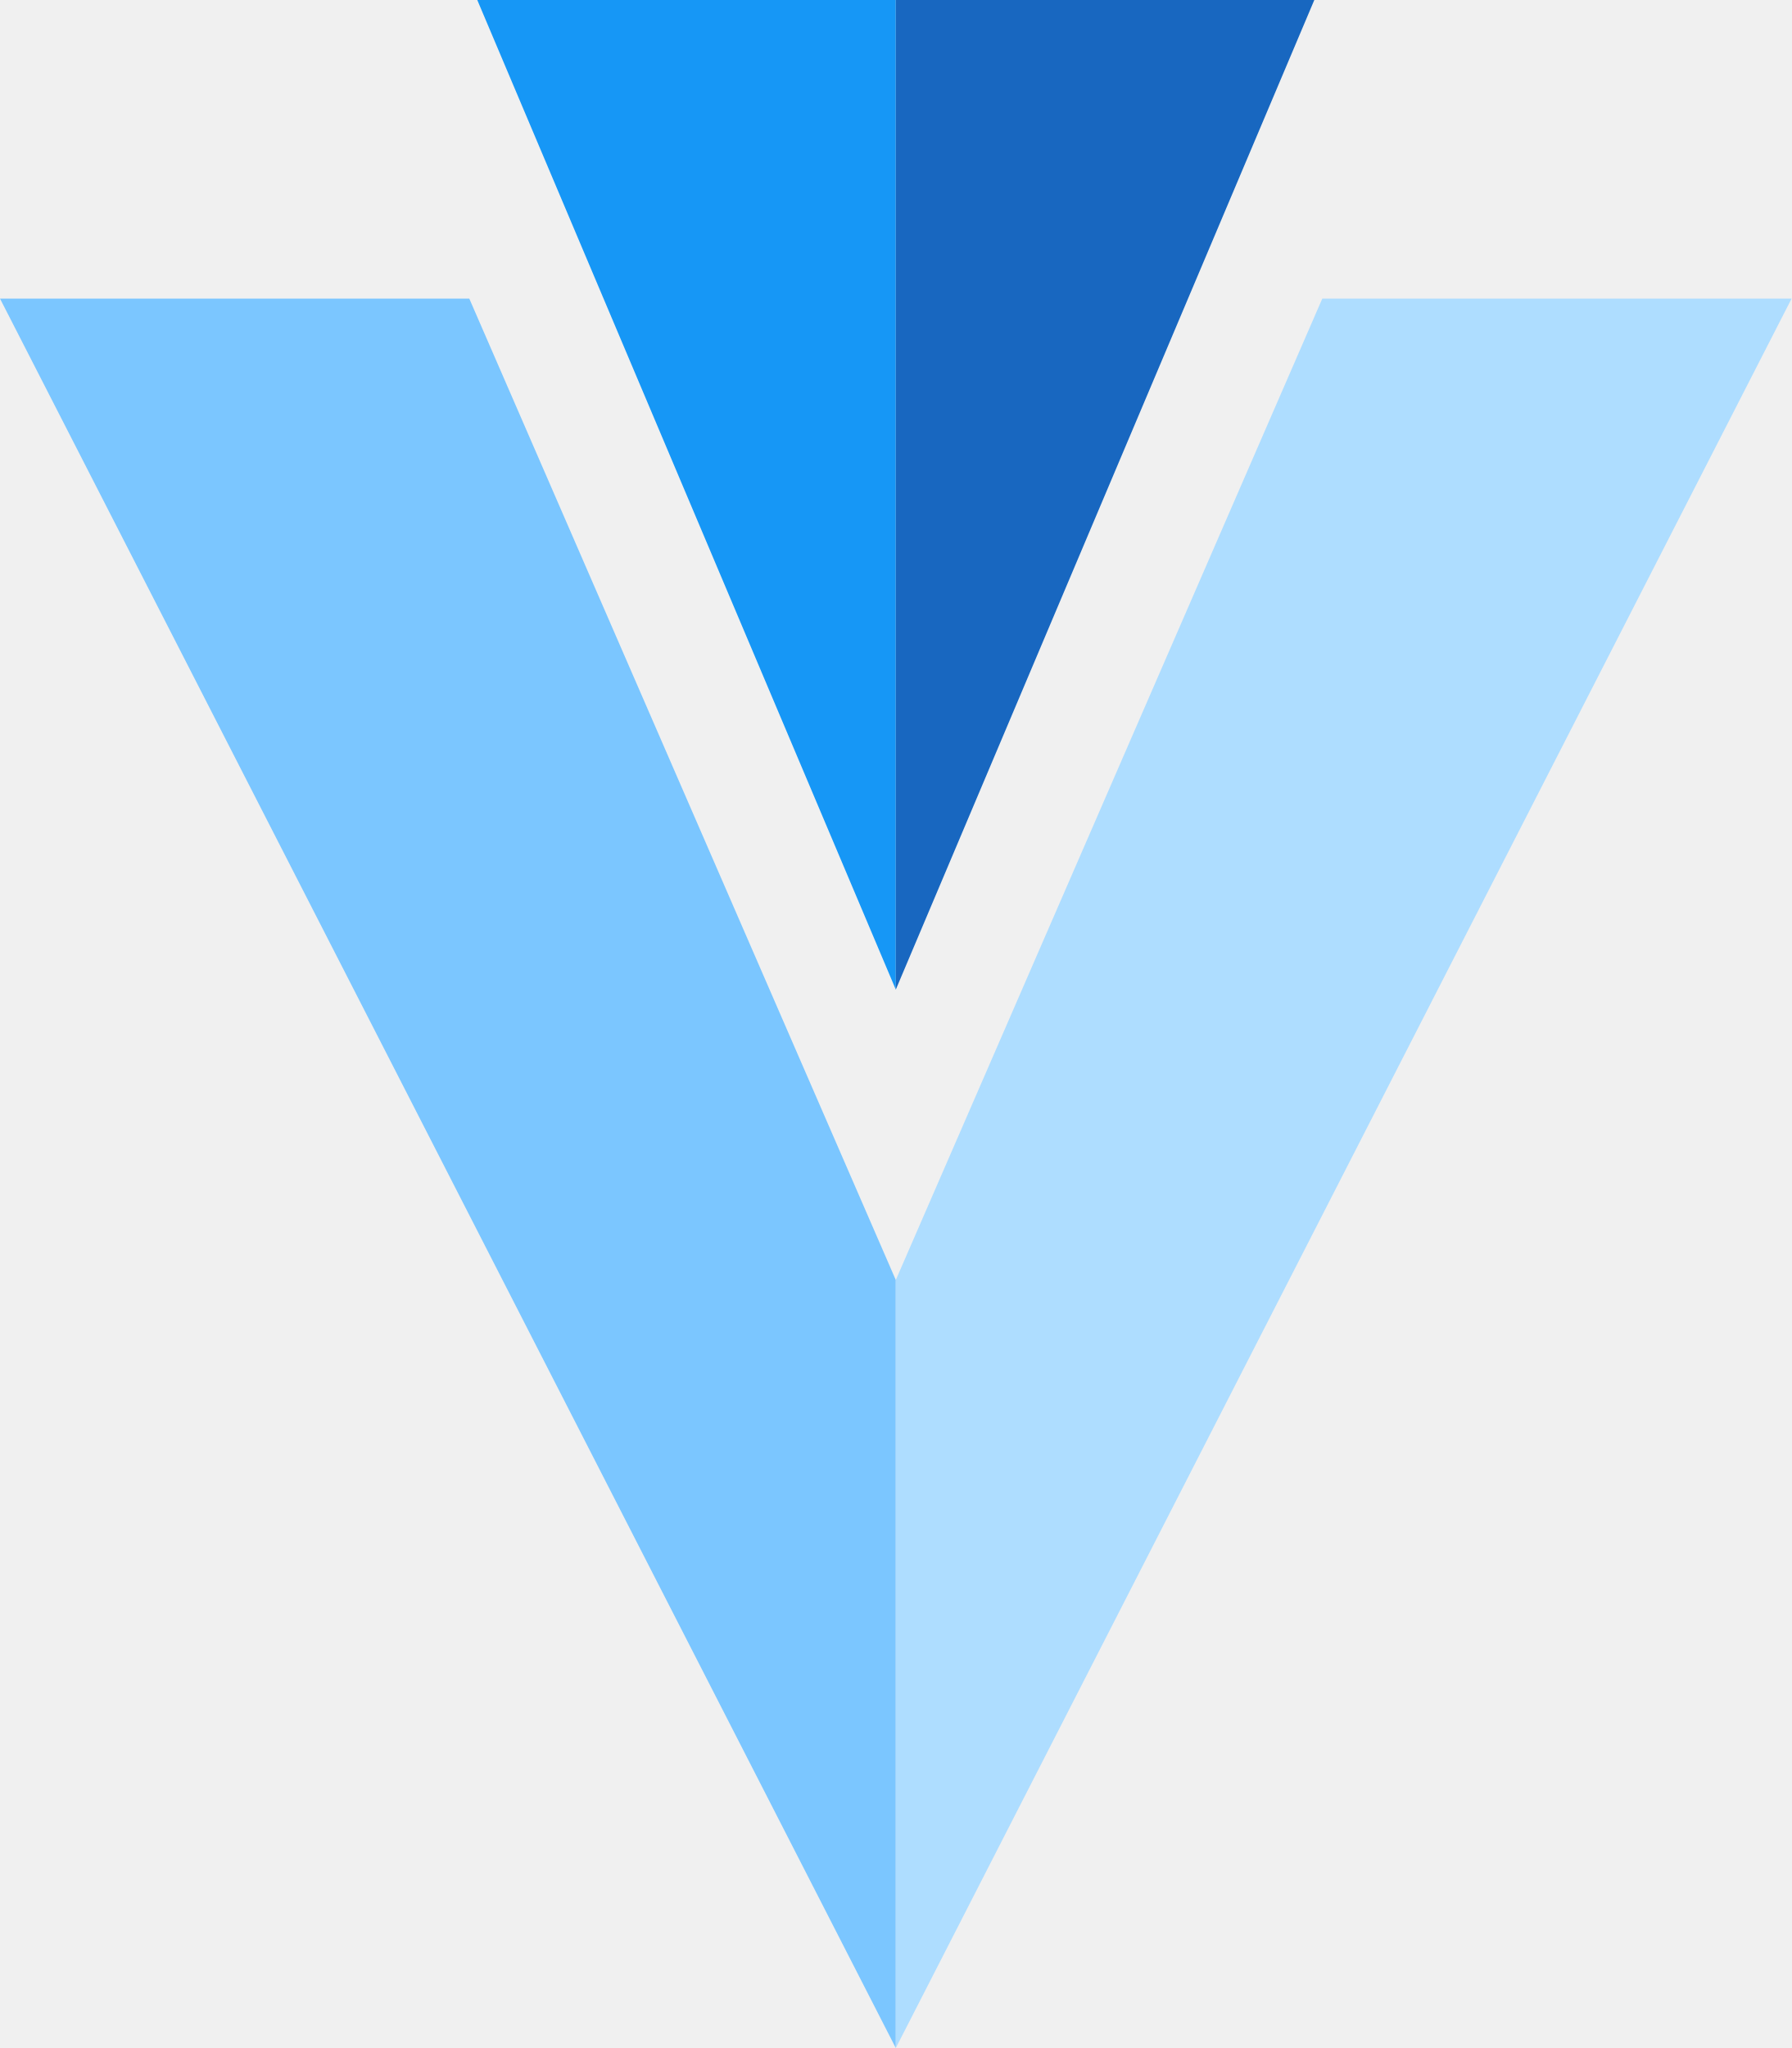
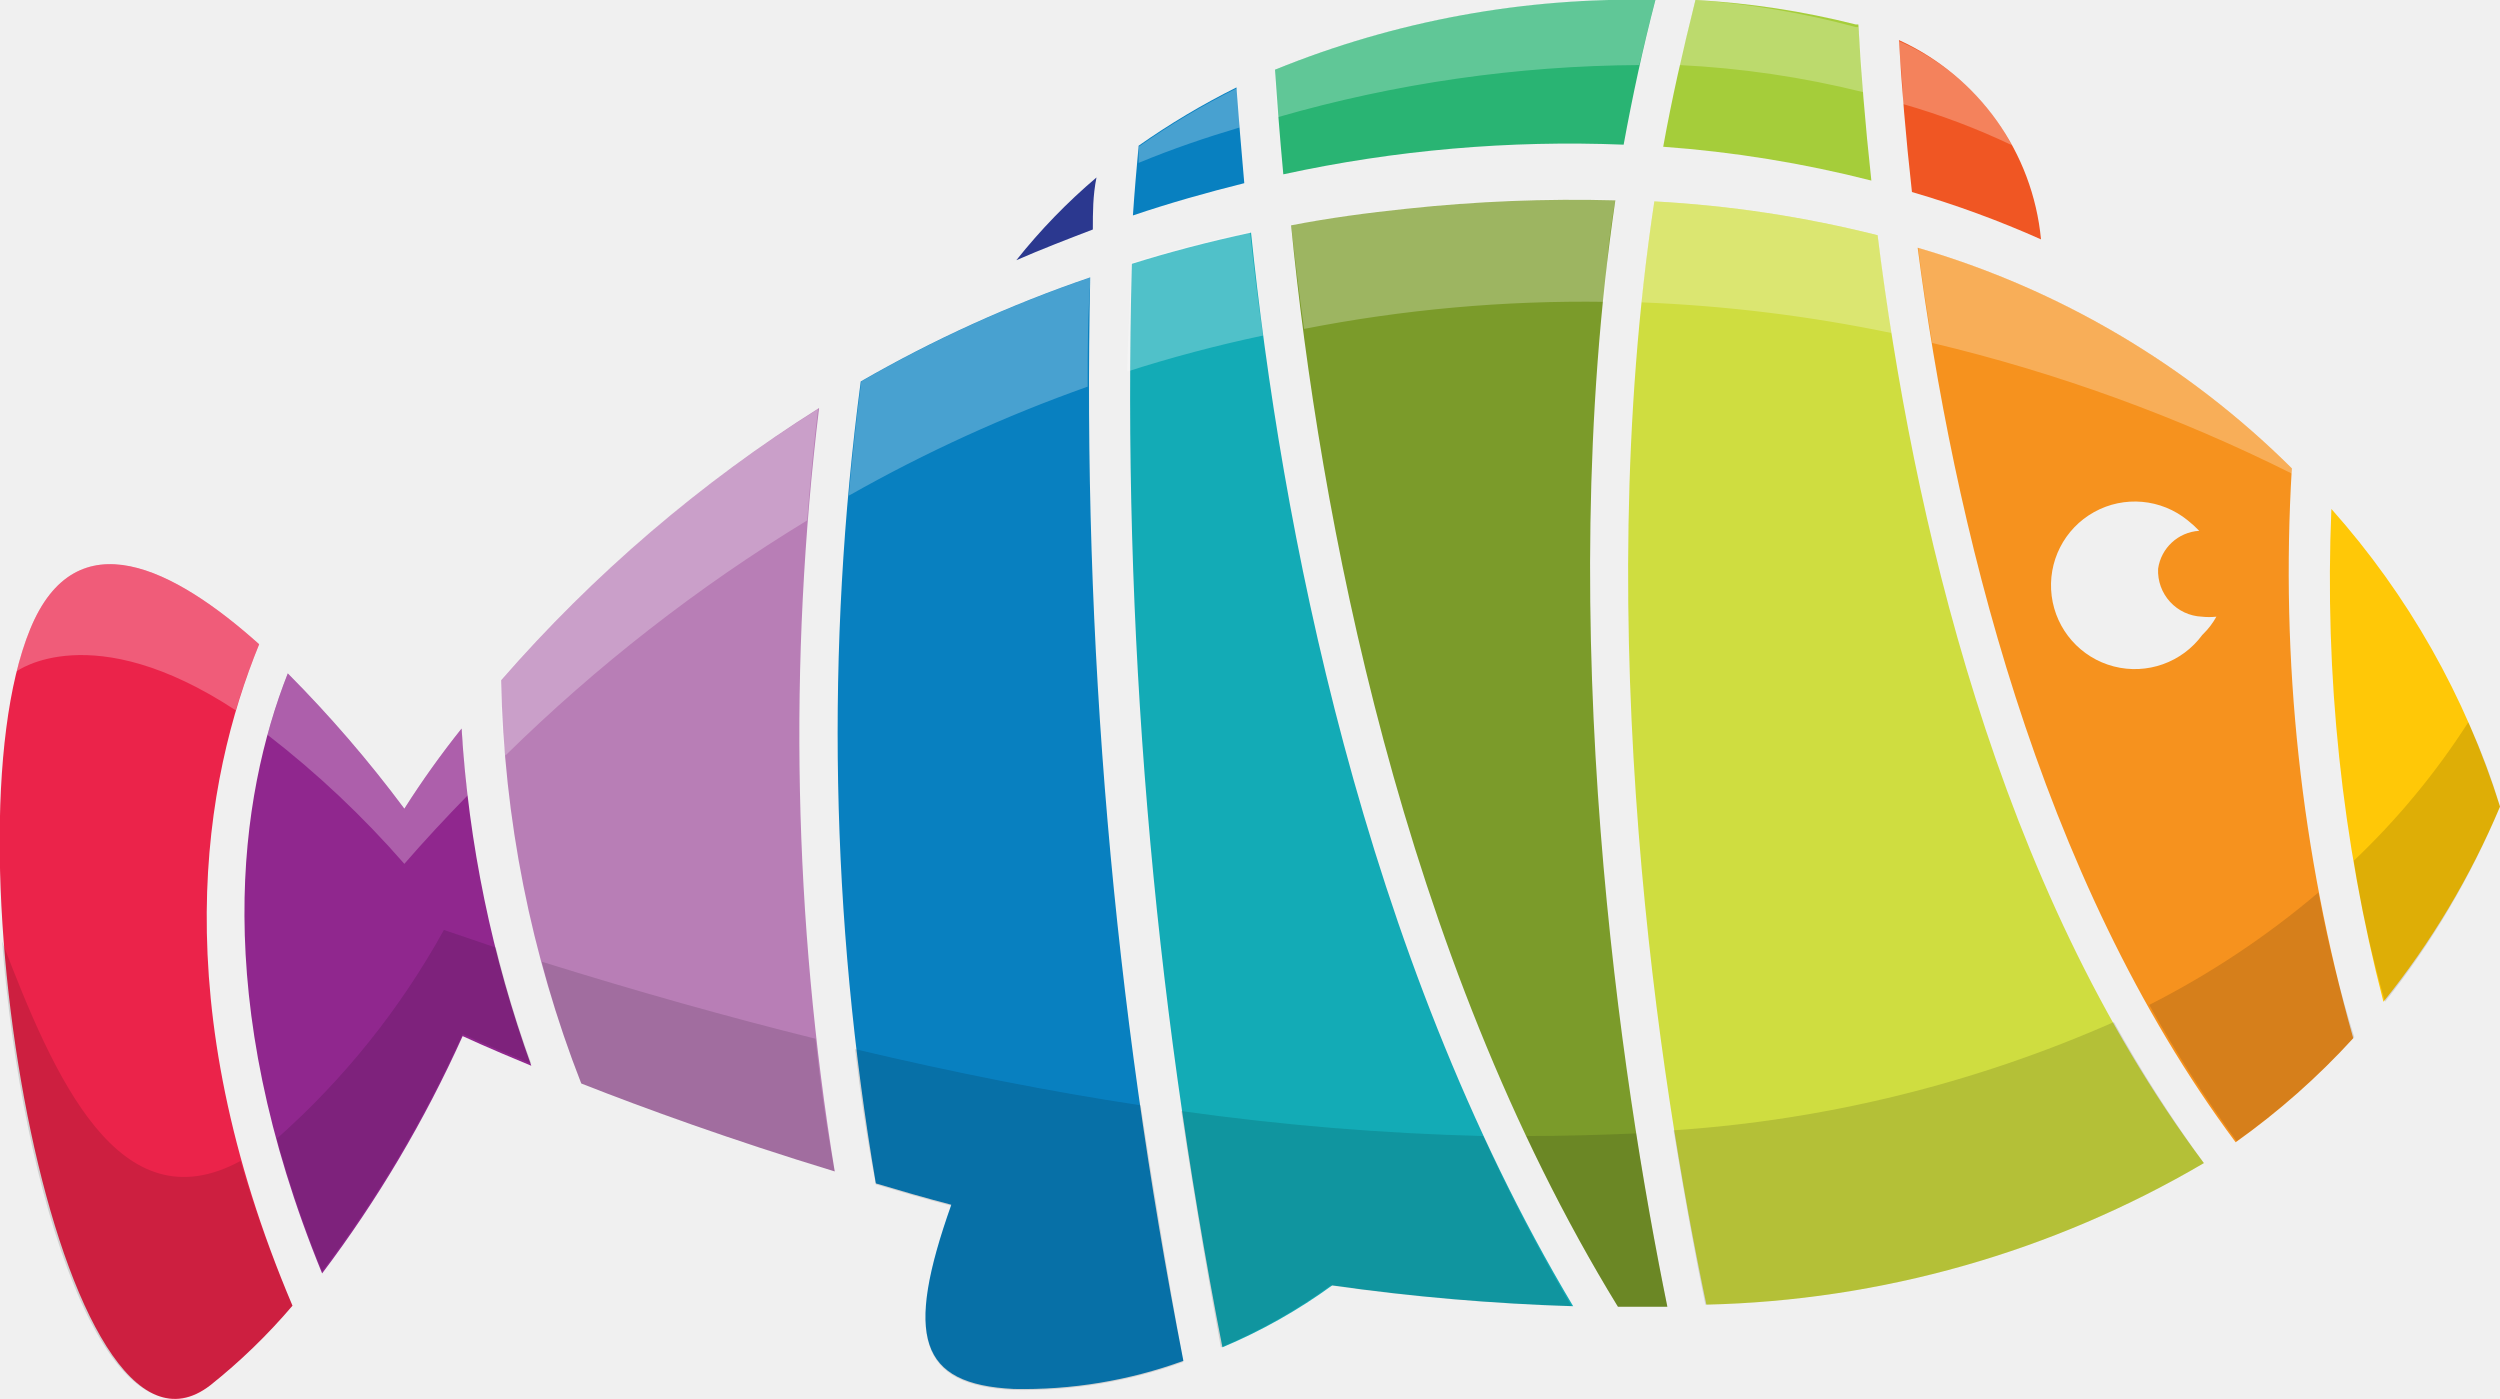
- <svg xmlns="http://www.w3.org/2000/svg" id="Layer_1" data-name="Layer 1" viewBox="0 0 87.5 100">
-   <defs>
-     <style>.cls-1{fill:#1697f6;}.cls-2{fill:#7bc6ff;}.cls-3{fill:#1867c0;}.cls-4{fill:#aeddff;}</style>
-   </defs>
-   <polyline class="cls-1" points="43.75 0 23.31 0 43.75 48.32" />
-   <polygon class="cls-2" points="43.75 62.5 43.75 100 0 14.58 22.92 14.58 43.75 62.5" />
-   <polyline class="cls-3" points="43.75 0 64.19 0 43.75 48.32" />
-   <polygon class="cls-4" points="64.58 14.58 87.5 14.58 43.75 100 43.75 62.5 64.58 14.58" />
+ <svg xmlns="http://www.w3.org/2000/svg" viewBox="0 0 48.04 26.88">
+   <g style="isolation:isolate">
+     <g id="Layer_1" data-name="Layer 1">
+       <path d="M36.7,11.69a19.33,19.33,0,0,1,2.48.91,4.7,4.7,0,0,0-2.73-3.83C36.5,9.63,36.58,10.62,36.7,11.69Z" transform="translate(0.04 -8)" style="fill:#f05623" />
+       <path d="M24.62,11.35a25.85,25.85,0,0,1,6.54-.57c.17-.93.37-1.86.61-2.78a18.19,18.19,0,0,0-7.31,1.34C24.5,9.93,24.55,10.6,24.62,11.35Z" transform="translate(0.04 -8)" style="fill:#29b473" />
+       <path d="M31.92,10.82a22.87,22.87,0,0,1,4,.65c-.12-1.1-.2-2.1-.25-3l-.05,0A16.22,16.22,0,0,0,32.54,8C32.29,9,32.09,9.88,31.92,10.82Z" transform="translate(0.04 -8)" style="fill:#a5cd3a" />
+       <path d="M21.73,12.14c.71-.24,1.42-.44,2.14-.62-.06-.67-.11-1.29-.15-1.84a14.55,14.55,0,0,0-1.88,1.12C21.8,11.24,21.76,11.69,21.73,12.14Z" transform="translate(0.04 -8)" style="fill:#0880c0" />
+       <path d="M19.49,13c.48-.21,1-.41,1.47-.59,0-.33,0-.65.07-1A11.37,11.37,0,0,0,19.49,13Z" transform="translate(0.04 -8)" style="fill:#2b388f" />
+       <path d="M31.05,33.11H32c-.88-4.32-2.21-13-1-21.26a30,30,0,0,0-4,.16c-.77.08-1.51.18-2.23.32C25.31,17.83,26.88,26.31,31.05,33.11Z" transform="translate(0.04 -8)" style="fill:#7b9b2a" />
+       <path d="M11.13,28.82C12.35,29.3,14,29.9,16,30.51a52.12,52.12,0,0,1-.3-14.67,27.6,27.6,0,0,0-6.11,5.23A22.45,22.45,0,0,0,11.13,28.82Z" transform="translate(0.04 -8)" style="fill:#b87eb6" />
+       <path d="M48,23.5a15.61,15.61,0,0,0-3.24-5.72,32.39,32.39,0,0,0,1,9.47A15.72,15.72,0,0,0,48,23.5Z" transform="translate(0.04 -8)" style="fill:#ffc807" />
+       <path d="M42.31,30.35c-4-5.35-5.6-12.49-6.27-17.83a22.49,22.49,0,0,0-4.29-.65c-1.25,8.26.11,17,1,21.2A19.77,19.77,0,0,0,42.31,30.35Z" transform="translate(0.04 -8)" style="fill:#cfdd40" />
+       <path d="M8.83,22a17.45,17.45,0,0,0-1.1,1.54,24.11,24.11,0,0,0-2.24-2.6c-.93,2.37-1.51,6.23.66,11.53a23.81,23.81,0,0,0,2.7-4.56s.47.22,1.32.57A23.27,23.27,0,0,1,8.83,22Z" transform="translate(0.04 -8)" style="fill:#90278e" />
+       <path d="M24,12.47c-.79.17-1.56.37-2.29.6a95.2,95.2,0,0,0,1.74,20.82,10.47,10.47,0,0,0,2.11-1.19,42.11,42.11,0,0,0,4.63.4C26.12,26.28,24.57,18,24,12.47Z" transform="translate(0.04 -8)" style="fill:#13abb6" />
+       <path d="M4.94,20.38c-1.63-1.46-3.52-2.44-4.4-.29C-1.17,24.24,1.13,36.85,4,34.62a11.37,11.37,0,0,0,1.58-1.53C3.11,27.25,3.87,23,4.94,20.38Z" transform="translate(0.04 -8)" style="fill:#eb234a" />
+       <path d="M20.91,13.33a24.92,24.92,0,0,0-4.41,2,51.5,51.5,0,0,0,.29,15.41c.47.14.95.28,1.45.41-.9,2.54-.62,3.45,1.2,3.54a9,9,0,0,0,3.26-.54A97.17,97.17,0,0,1,20.91,13.33Z" transform="translate(0.04 -8)" style="fill:#0880c0" />
+       <path d="M44,17a16.89,16.89,0,0,0-7.19-4.24c.68,5.22,2.3,12.07,6.11,17.19a14.14,14.14,0,0,0,2.26-2A33,33,0,0,1,44,17Zm-1.72,3.2A1.61,1.61,0,1,1,42,18a2.09,2.09,0,0,1,.22.2.85.85,0,0,0-.79.73.88.88,0,0,0,.84.92,1.29,1.29,0,0,0,.28,0A1.43,1.43,0,0,1,42.3,20.18Z" transform="translate(0.04 -8)" style="fill:#f6921e" />
+       <path d="M45.19,24.54a14.32,14.32,0,0,0,2.2-2.66A11.81,11.81,0,0,1,48,23.5a15.72,15.72,0,0,1-2.21,3.75A22.15,22.15,0,0,1,45.19,24.54Zm-.68.61a16.67,16.67,0,0,1-3.25,2.16,24.79,24.79,0,0,0,1.68,2.62,14.14,14.14,0,0,0,2.26-2A23.68,23.68,0,0,1,44.51,25.15ZM32.73,33.07a19.77,19.77,0,0,0,9.58-2.72,25.85,25.85,0,0,1-1.73-2.71,25.09,25.09,0,0,1-8.46,2.08C32.33,31,32.54,32.15,32.73,33.07Zm-3.44-3.24a34.46,34.46,0,0,0,1.76,3.28H32c-.19-.93-.4-2.05-.6-3.33C30.7,29.81,30,29.83,29.29,29.83Zm-6.63-.48c.27,1.8.54,3.35.76,4.54a10.47,10.47,0,0,0,2.11-1.19,42.11,42.11,0,0,0,4.63.4,35,35,0,0,1-1.7-3.27A50.63,50.63,0,0,1,22.66,29.35Zm-5.87,1.41c.47.14.95.28,1.45.41-.9,2.54-.62,3.45,1.2,3.54a9,9,0,0,0,3.26-.54c-.23-1.26-.53-3-.82-4.93q-2.58-.39-5.49-1.08C16.49,29,16.62,29.89,16.79,30.76Zm-5.66-1.94C12.35,29.3,14,29.9,16,30.51c-.16-.85-.28-1.7-.37-2.55q-2.5-.62-5.26-1.48A20.7,20.7,0,0,0,11.13,28.82ZM5.28,29.88a22.68,22.68,0,0,0,.87,2.55,23.81,23.81,0,0,0,2.7-4.56s.47.22,1.32.57a20.86,20.86,0,0,1-.68-2.23l-1-.34A15.09,15.09,0,0,1,5.28,29.88ZM0,26.09c.37,4.83,2,10,4,8.53a11.37,11.37,0,0,0,1.58-1.53,23.93,23.93,0,0,1-1-2.78C2.25,31.57,1,28.71,0,26.09Z" transform="translate(0.04 -8)" style="fill:#231f20;opacity:0.15;mix-blend-mode:multiply" />
+       <path d="M44,17a.34.34,0,0,0,0,.1,32.1,32.1,0,0,0-6.91-2.51c-.1-.62-.2-1.24-.27-1.83A16.89,16.89,0,0,1,44,17ZM36.31,14.4c-.1-.65-.19-1.28-.27-1.88a22.49,22.49,0,0,0-4.29-.65c-.1.65-.18,1.29-.25,1.94A29.26,29.26,0,0,1,36.31,14.4ZM31,11.84a30,30,0,0,0-4,.16c-.77.08-1.51.18-2.23.32.07.62.15,1.29.25,2a28,28,0,0,1,5.79-.52C30.81,13.13,30.89,12.48,31,11.84Zm-6.77,2.61c-.1-.69-.18-1.36-.25-2-.79.17-1.56.37-2.29.6,0,.69-.06,1.39-.07,2.09A26.5,26.5,0,0,1,24.22,14.45Zm-7.95,3.07a28.9,28.9,0,0,1,4.58-2.09c0-.71,0-1.41.06-2.1a24.92,24.92,0,0,0-4.41,2C16.42,16,16.34,16.73,16.27,17.52Zm-6.7,3.55c0,.47,0,.95.09,1.45A32,32,0,0,1,15.47,18c.06-.77.13-1.48.21-2.14A27.6,27.6,0,0,0,9.57,21.07ZM8.83,22a17.45,17.45,0,0,0-1.1,1.54,24.11,24.11,0,0,0-2.24-2.6c-.14.36-.27.75-.39,1.18a18.52,18.52,0,0,1,2.63,2.48c.39-.45.8-.89,1.22-1.32C8.9,22.8,8.86,22.38,8.83,22ZM.54,20.09a5.14,5.14,0,0,0-.26.81s1.44-1.07,4.21.75a13.27,13.27,0,0,1,.45-1.27C3.31,18.92,1.42,17.94.54,20.09Z" transform="translate(0.04 -8)" style="fill:#fff;opacity:0.26;mix-blend-mode:screen" />
+       <path d="M38.62,10.79A13.51,13.51,0,0,0,36.53,10c0-.42-.06-.83-.08-1.21A4.49,4.49,0,0,1,38.62,10.79Zm-2.86-1c0-.45-.06-.87-.09-1.27l-.05,0A16.22,16.22,0,0,0,32.54,8c-.11.42-.21.83-.31,1.25A18.31,18.31,0,0,1,35.76,9.77Zm-11.3-.43c0,.28,0,.58.06.89a25.62,25.62,0,0,1,6.94-1c.1-.42.2-.84.31-1.26A18.19,18.19,0,0,0,24.46,9.34Zm-.68,1.11c0-.27,0-.53-.06-.77a14.55,14.55,0,0,0-1.88,1.12c0,.1,0,.21,0,.31C22.49,10.86,23.14,10.64,23.78,10.45Z" transform="translate(0.04 -8)" style="fill:#fff;opacity:0.26;mix-blend-mode:screen" />
+     </g>
+   </g>
</svg>
